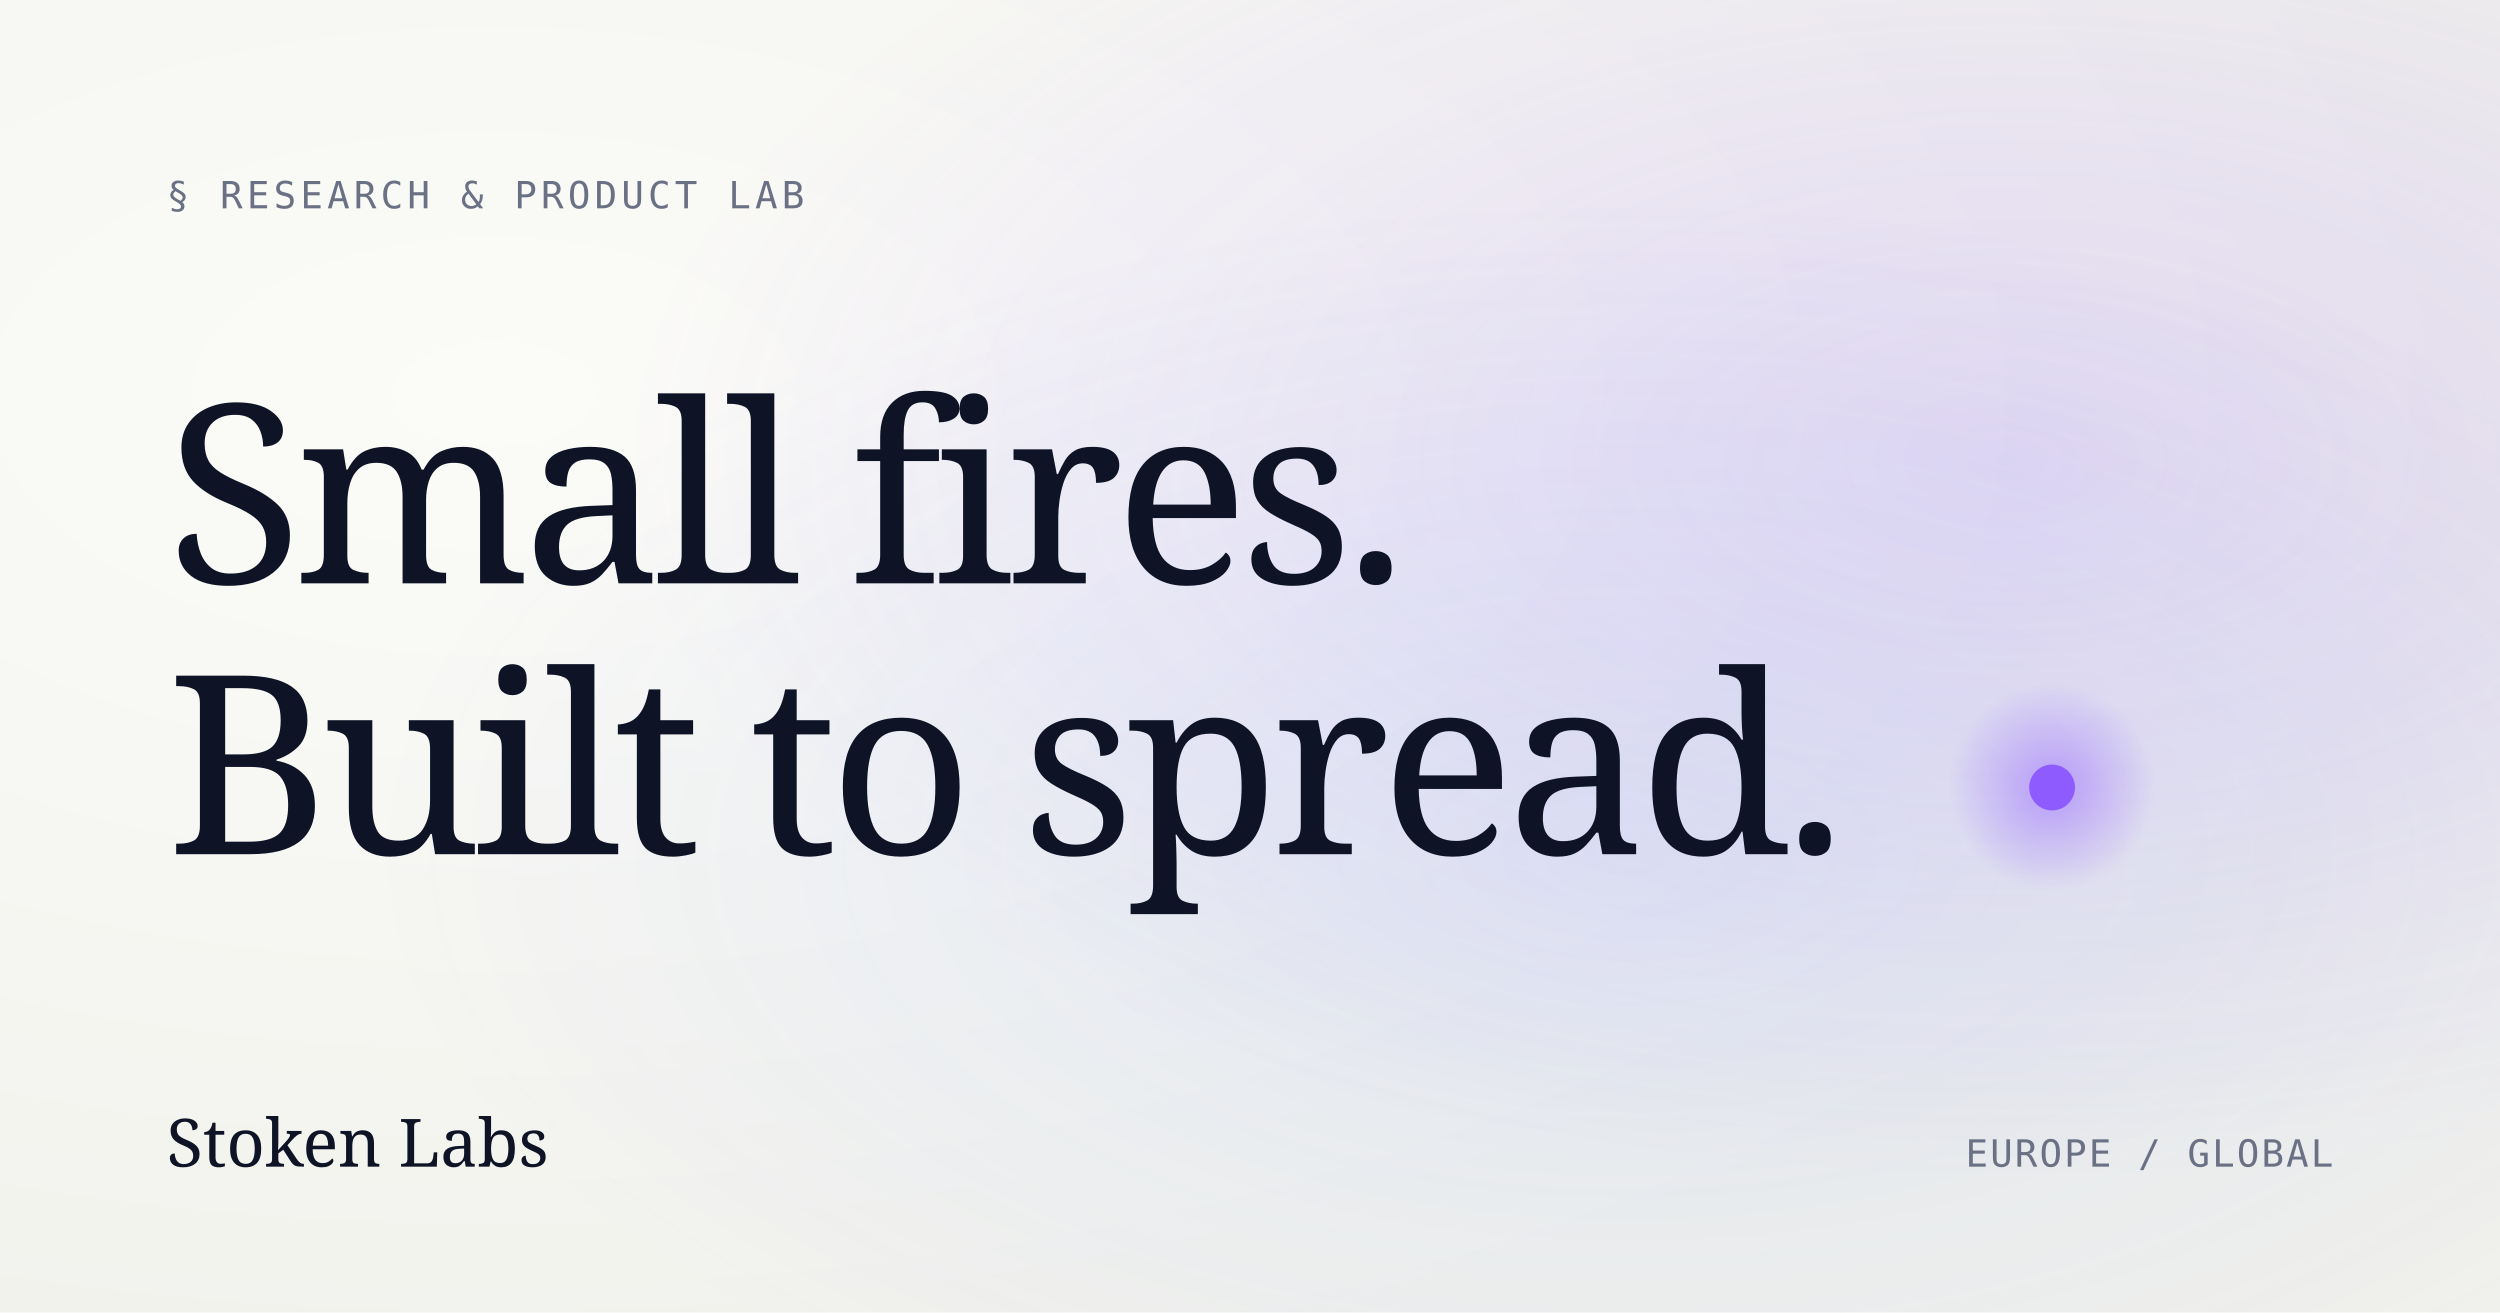
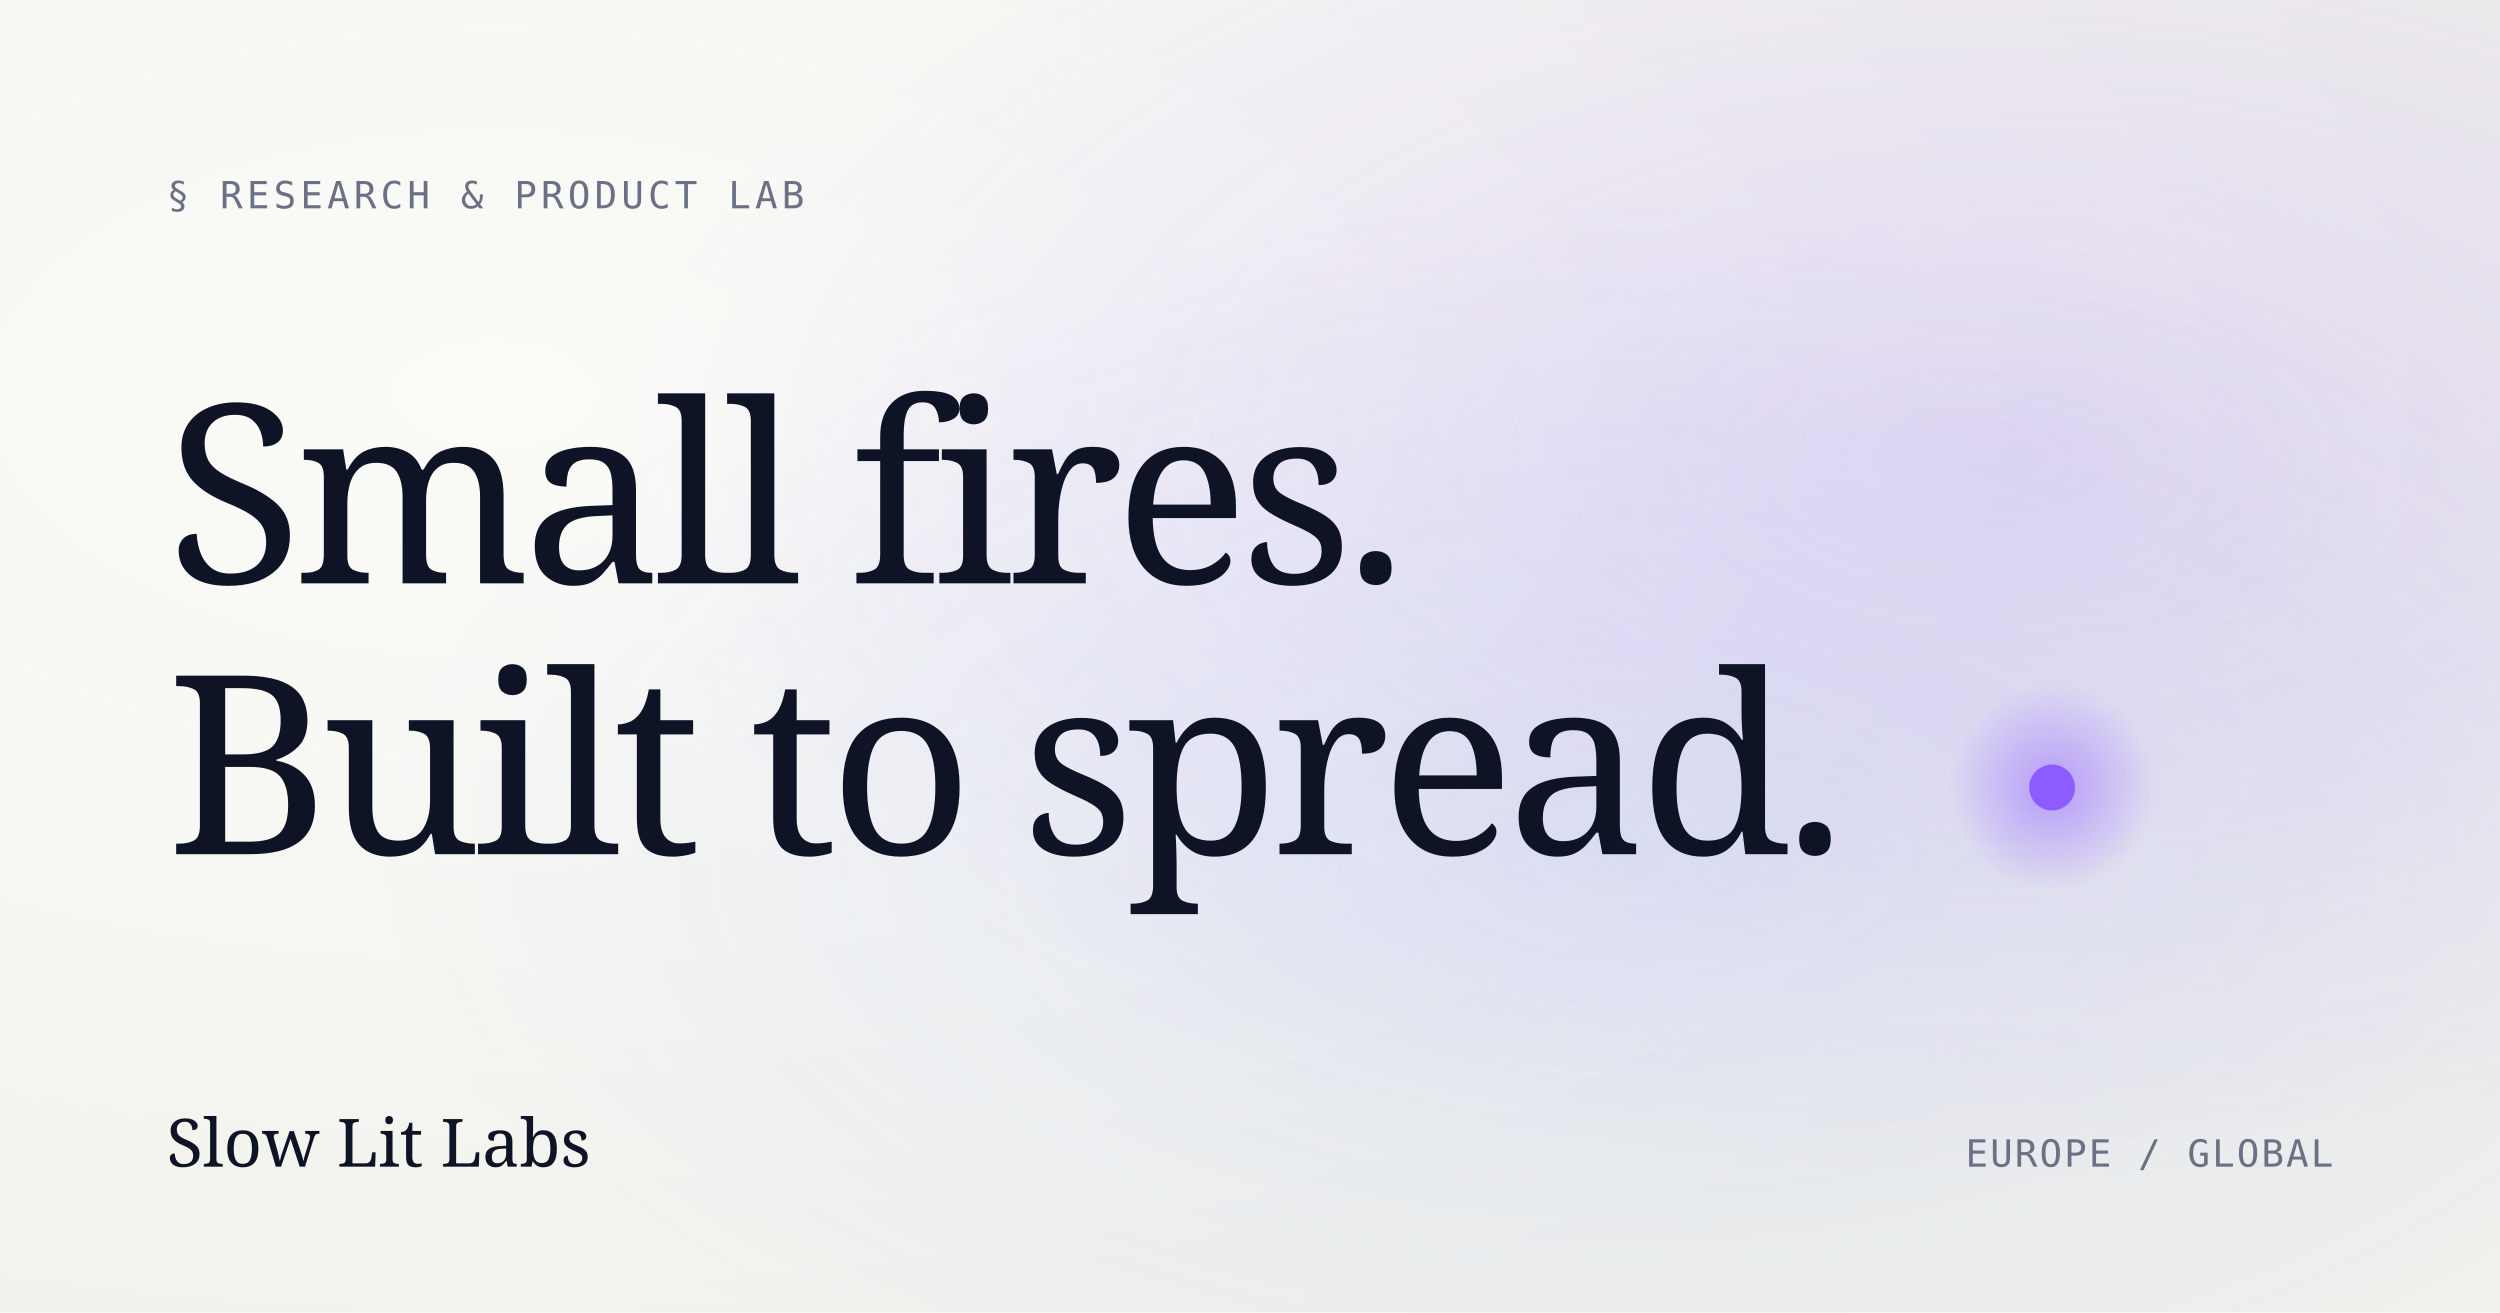
<svg xmlns="http://www.w3.org/2000/svg" viewBox="0 0 1200 630">
  <defs>
    <radialGradient id="paper" cx="20%" cy="30%" r="80%">
      <stop offset="0%" stop-color="#FBFBF8" />
      <stop offset="100%" stop-color="#F1F1EC" />
    </radialGradient>
    <radialGradient id="plasma1" cx="80%" cy="35%" r="55%">
      <stop offset="0%" stop-color="#8E5BFF" stop-opacity="0.18" />
      <stop offset="100%" stop-color="#8E5BFF" stop-opacity="0" />
    </radialGradient>
    <radialGradient id="plasma2" cx="65%" cy="65%" r="50%">
      <stop offset="0%" stop-color="#4D7CFF" stop-opacity="0.12" />
      <stop offset="100%" stop-color="#4D7CFF" stop-opacity="0" />
    </radialGradient>
    <radialGradient id="emberGlow" cx="50%" cy="50%" r="50%">
      <stop offset="0%" stop-color="#8E5BFF" stop-opacity="0.5" />
      <stop offset="100%" stop-color="#8E5BFF" stop-opacity="0" />
    </radialGradient>
  </defs>
  <rect width="1200" height="630" fill="url(#paper)" />
  <rect width="1200" height="630" fill="url(#plasma1)" />
  <rect width="1200" height="630" fill="url(#plasma2)" />
  <text x="80" y="100" font-family="ui-monospace, Menlo, monospace" font-size="18" letter-spacing="2" fill="#6B7185" text-transform="uppercase">§ RESEARCH &amp; PRODUCT LAB</text>
  <text x="80" y="280" font-family="Fraunces, Iowan Old Style, Baskerville, serif" font-size="120" font-weight="340" letter-spacing="-4" fill="#0E1426">Small fires.</text>
  <text x="80" y="410" font-family="Fraunces, Iowan Old Style, Baskerville, serif" font-size="120" font-weight="340" letter-spacing="-4" fill="#0E1426">Built to spread.</text>
  <circle cx="985" cy="378" r="50" fill="url(#emberGlow)" />
  <circle cx="985" cy="378" r="11" fill="#8E5BFF" />
-   <text x="80" y="560" font-family="Fraunces, Iowan Old Style, Baskerville, serif" font-size="32" font-weight="440" fill="#0E1426">Stoken Labs</text>
+   <text x="80" y="560" font-family="Fraunces, Iowan Old Style, Baskerville, serif" font-size="32" font-weight="440" fill="#0E1426">Slow Lit Labs</text>
  <text x="1120" y="560" font-family="ui-monospace, Menlo, monospace" font-size="18" letter-spacing="1" fill="#6B7185" text-anchor="end">EUROPE / GLOBAL</text>
</svg>
